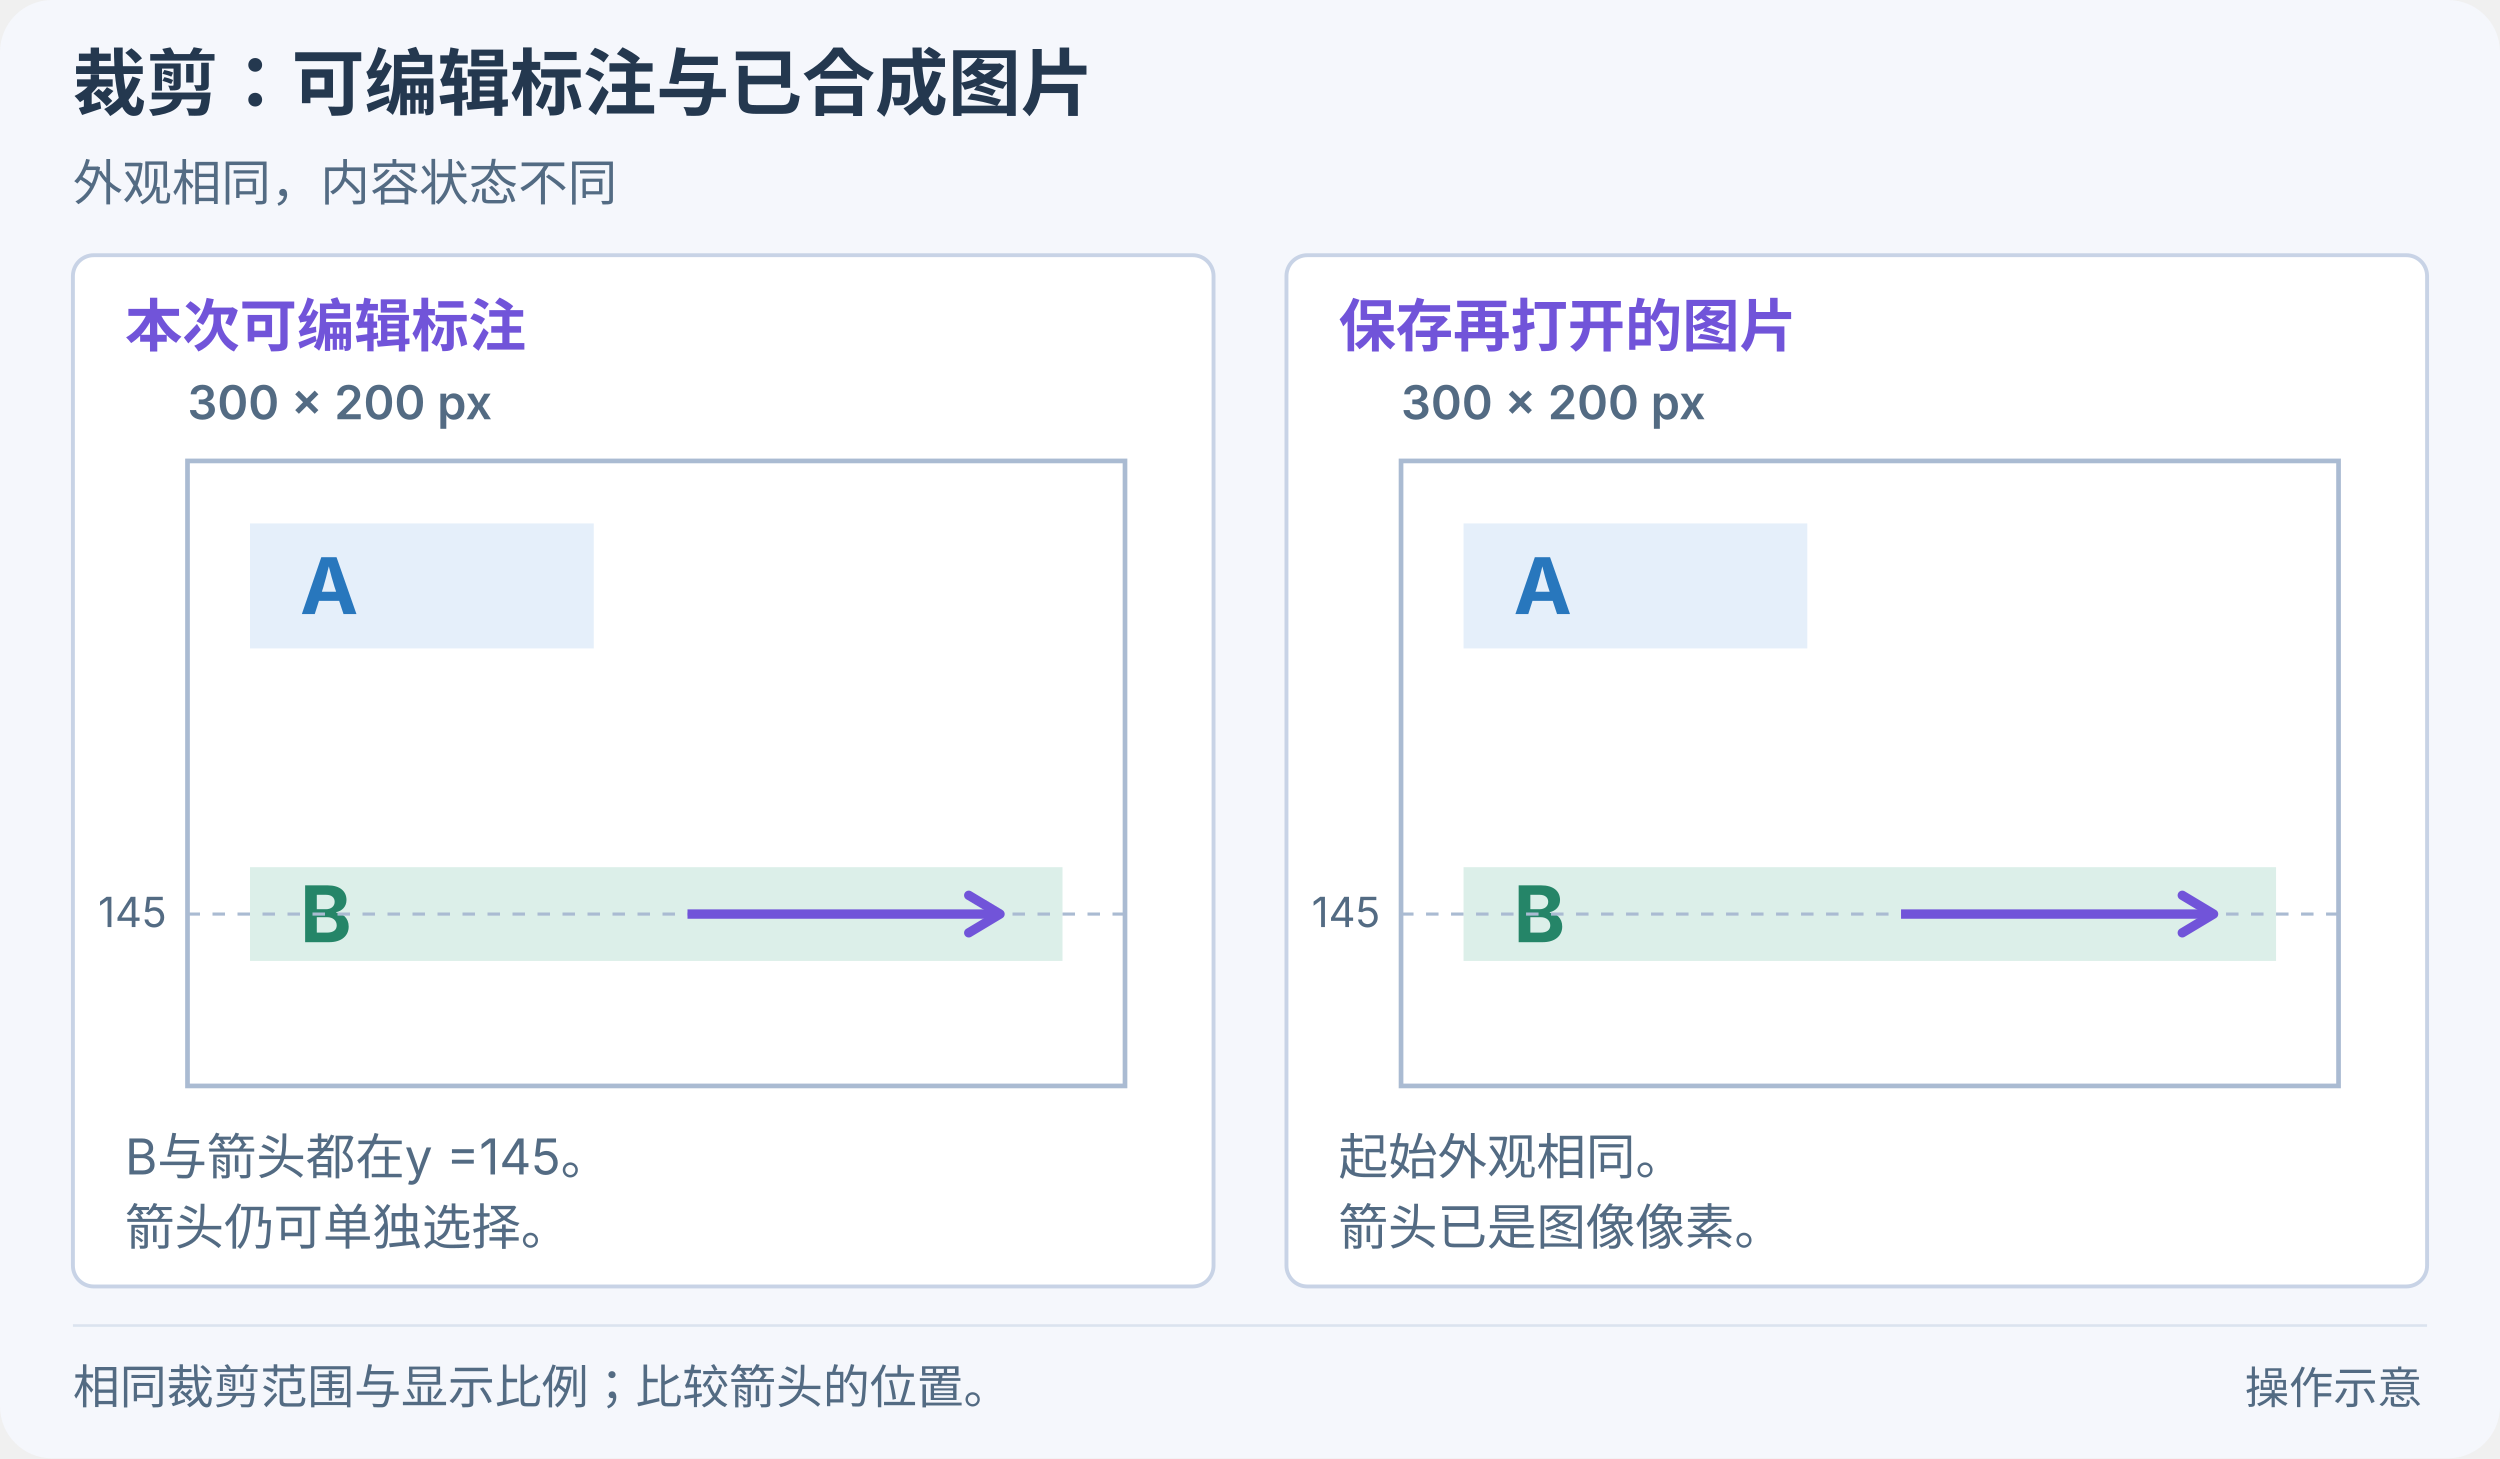
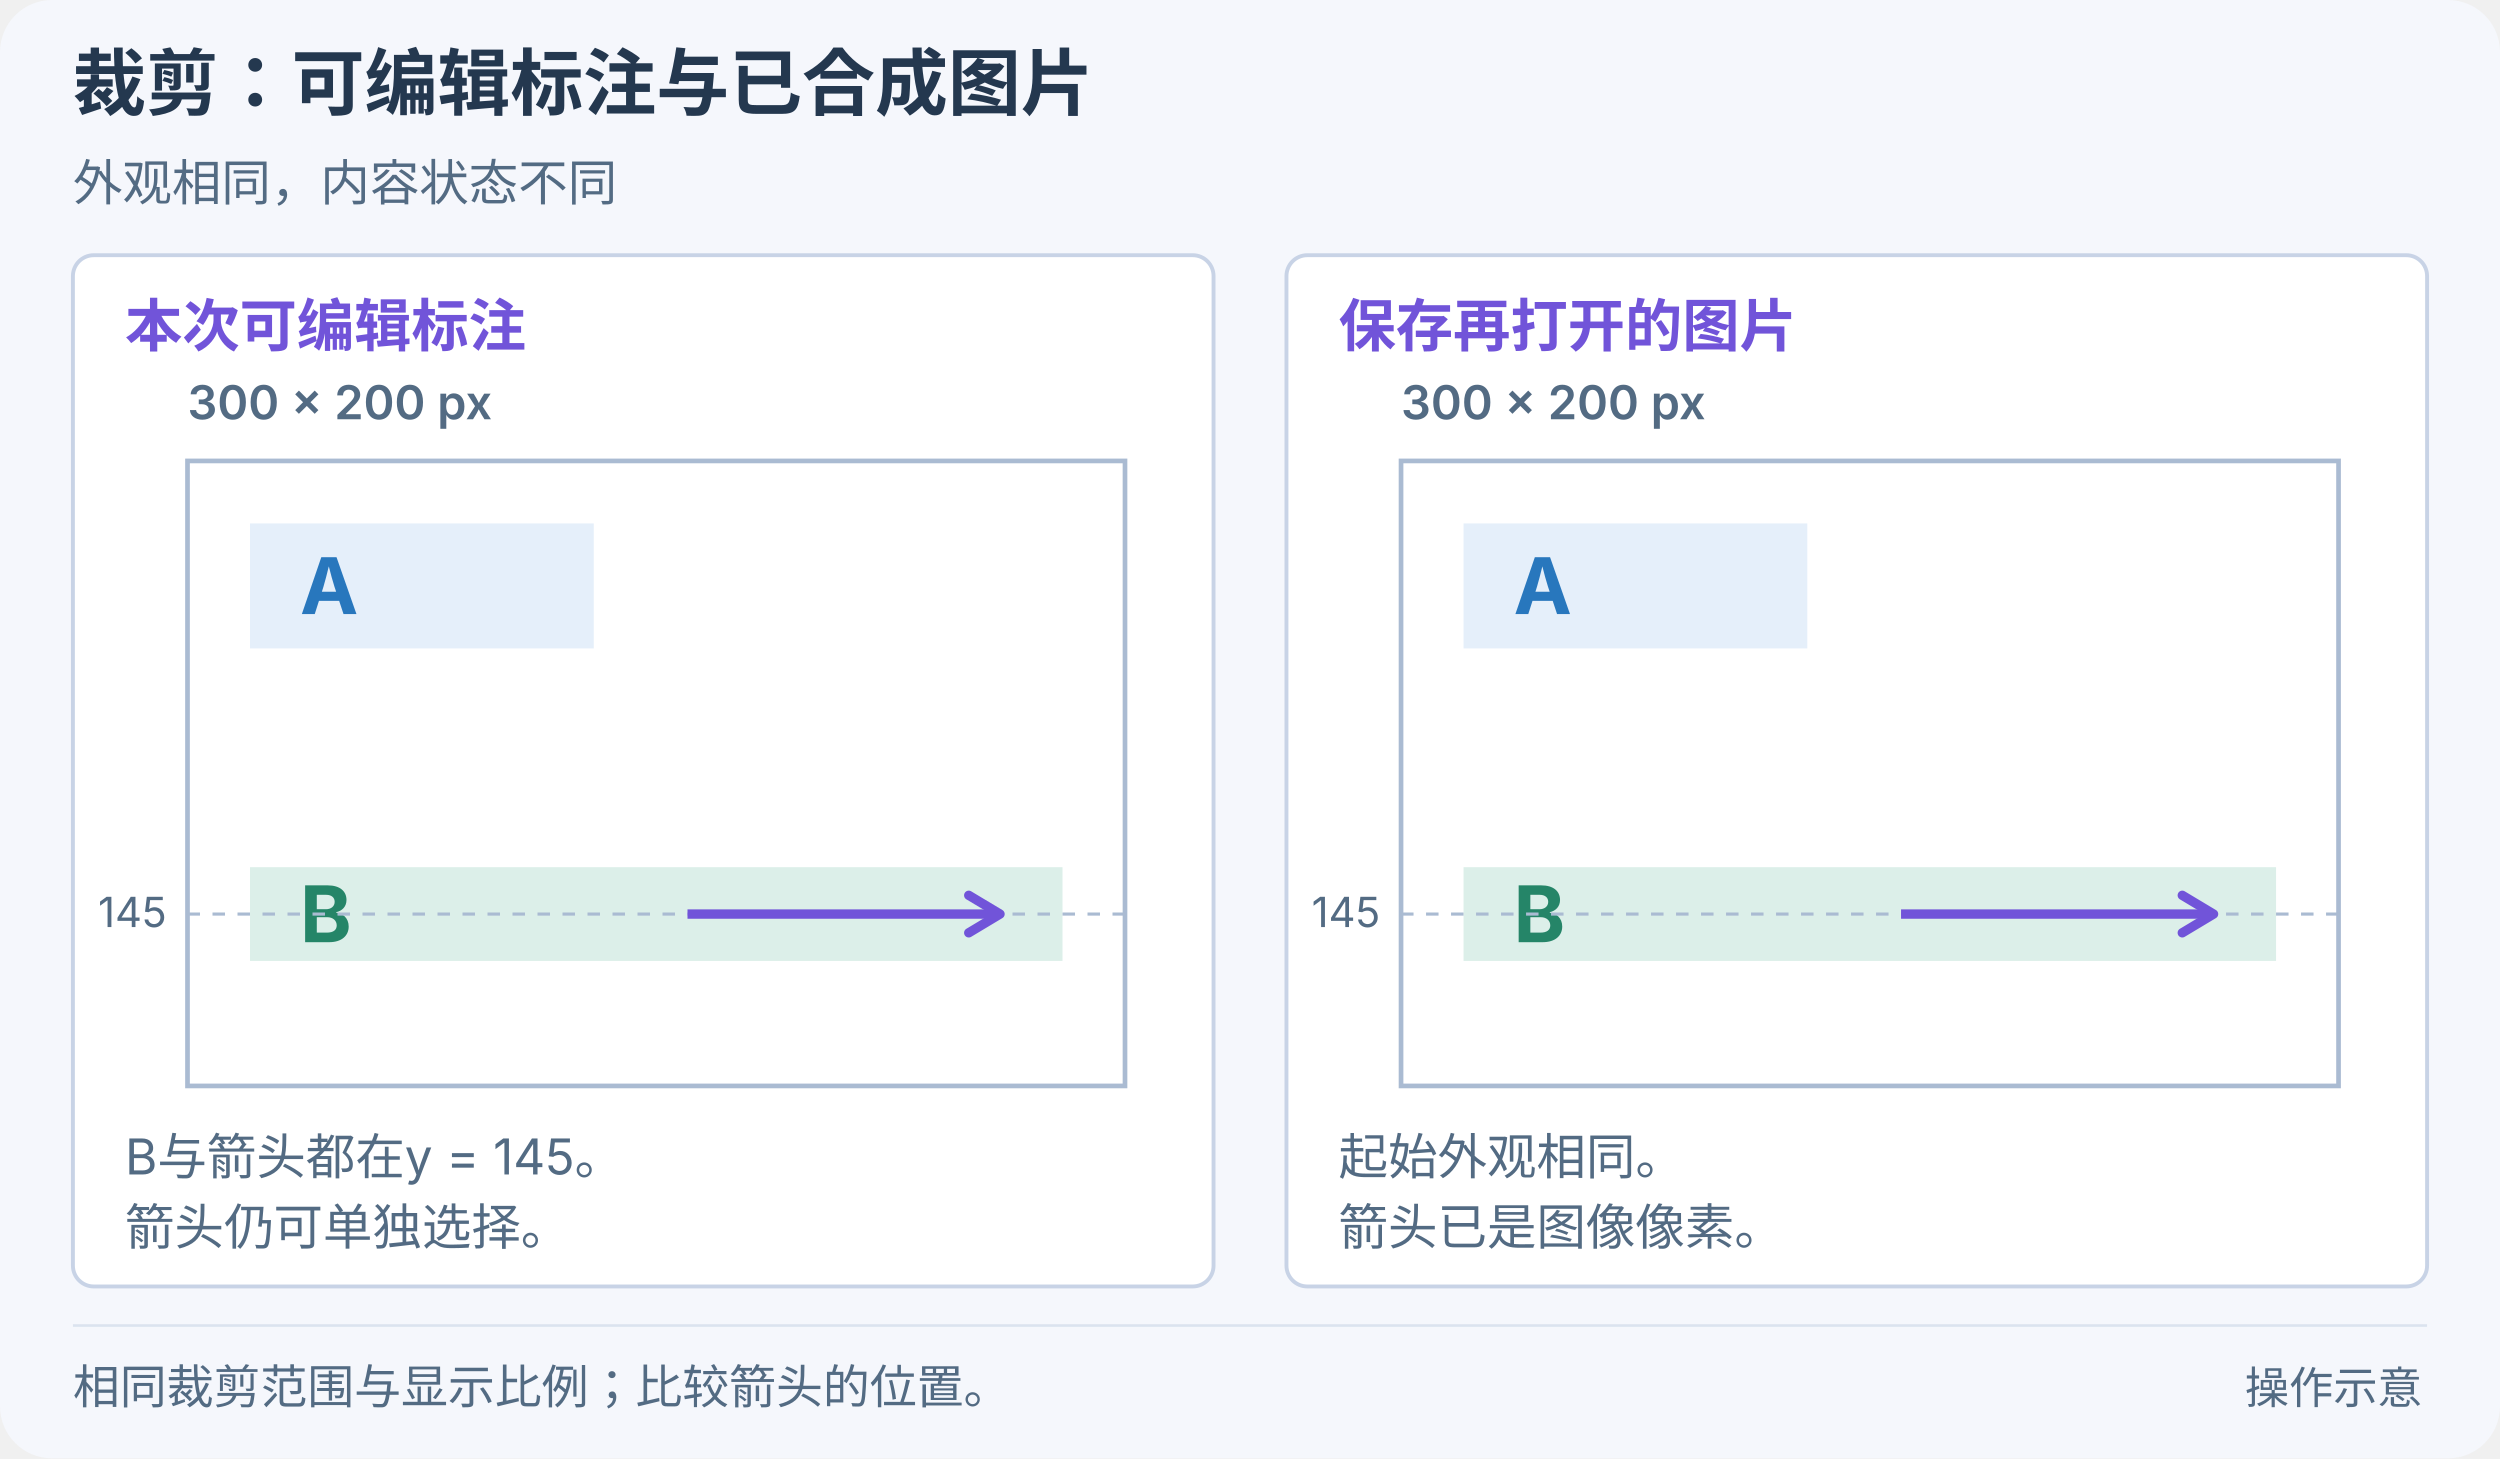
<svg xmlns="http://www.w3.org/2000/svg" width="960" height="560" viewBox="0 0 960 560" role="img" aria-labelledby="title desc">
  <rect width="960" height="560" rx="20" fill="#f5f7fc" />
  <g font-family="system-ui,-apple-system,PingFang SC,Microsoft YaHei,sans-serif">
    <text x="28" y="42" font-size="28" fill="#24384f" font-weight="700" text-anchor="start">裁剪：可编辑标注与已合成图片</text>
    <text x="28" y="77" font-size="19" fill="#536b83" font-weight="400" text-anchor="start">外观相同，内容状态不同</text>
    <rect x="28" y="98" width="438" height="396" rx="8" fill="white" stroke="#c8d3e6" stroke-width="1.5" />
    <text x="48" y="133" font-size="22" fill="#7154d9" font-weight="650" text-anchor="start">本次可编辑标注</text>
    <text x="72" y="161" font-size="18" fill="#536b83" font-weight="600" text-anchor="start">300 × 200 px</text>
    <g transform="translate(72 177) scale(1.2)">
      <rect x="0" y="0" width="300" height="200" rx="0" fill="white" stroke="#aabbd2" stroke-width="1.5" />
      <rect x="20" y="20" width="110" height="40" rx="0" fill="#e5effa" stroke="none" stroke-width="1.5" />
      <text x="36" y="49" font-size="25" fill="#2877bd" font-weight="700" text-anchor="start">A</text>
      <rect x="20" y="130" width="260" height="30" rx="0" fill="#dcefe9" stroke="none" stroke-width="1.5" />
      <text x="36" y="154" font-size="25" fill="#258568" font-weight="700" text-anchor="start">B</text>
      <path d="M0 145 L300 145" fill="none" stroke="#aabbd2" stroke-width="1" stroke-dasharray="4 4" />
      <path d="M160 145 L260 145" fill="none" stroke="#7154d9" stroke-width="3" />
      <path d="M250.0 139.0 L260 145 L250.0 151.0" fill="none" stroke="#7154d9" stroke-width="3" stroke-linecap="round" stroke-linejoin="round" />
    </g>
    <text x="64" y="356.0" font-size="16" fill="#536b83" font-weight="400" text-anchor="end">145</text>
-     <text x="48" y="451" font-size="19" fill="#536b83" font-weight="400" text-anchor="start">B与箭头都在y =145。</text>
+     <text x="48" y="451" font-size="19" fill="#536b83" font-weight="400" text-anchor="start">B与箭头都在y = 145。</text>
    <text x="48" y="478" font-size="19" fill="#536b83" font-weight="400" text-anchor="start">箭头仍可单独选择。</text>
    <rect x="494" y="98" width="438" height="396" rx="8" fill="white" stroke="#c8d3e6" stroke-width="1.5" />
    <text x="514" y="133" font-size="22" fill="#7154d9" font-weight="650" text-anchor="start">保存再打开的图片</text>
    <text x="538" y="161" font-size="18" fill="#536b83" font-weight="600" text-anchor="start">300 × 200 px</text>
    <g transform="translate(538 177) scale(1.2)">
      <rect x="0" y="0" width="300" height="200" rx="0" fill="white" stroke="#aabbd2" stroke-width="1.5" />
      <rect x="20" y="20" width="110" height="40" rx="0" fill="#e5effa" stroke="none" stroke-width="1.5" />
      <text x="36" y="49" font-size="25" fill="#2877bd" font-weight="700" text-anchor="start">A</text>
      <rect x="20" y="130" width="260" height="30" rx="0" fill="#dcefe9" stroke="none" stroke-width="1.5" />
      <text x="36" y="154" font-size="25" fill="#258568" font-weight="700" text-anchor="start">B</text>
      <path d="M0 145 L300 145" fill="none" stroke="#aabbd2" stroke-width="1" stroke-dasharray="4 4" />
      <path d="M160 145 L260 145" fill="none" stroke="#7154d9" stroke-width="3" />
      <path d="M250.0 139.0 L260 145 L250.0 151.0" fill="none" stroke="#7154d9" stroke-width="3" stroke-linecap="round" stroke-linejoin="round" />
    </g>
    <text x="530" y="356.0" font-size="16" fill="#536b83" font-weight="400" text-anchor="end">145</text>
    <text x="514" y="451" font-size="19" fill="#536b83" font-weight="400" text-anchor="start">起始外观相同。</text>
    <text x="514" y="478" font-size="19" fill="#536b83" font-weight="400" text-anchor="start">箭头已是图像像素。</text>
    <path d="M28 509 L932 509" fill="none" stroke="#dbe3ef" stroke-width="1" />
    <text x="28" y="539" font-size="18" fill="#536b83" font-weight="400" text-anchor="start">相同裁剪范围与显示比例；比较箭头的位置。</text>
    <text x="930" y="539" font-size="17" fill="#536b83" font-weight="400" text-anchor="end">操作示意</text>
  </g>
</svg>
